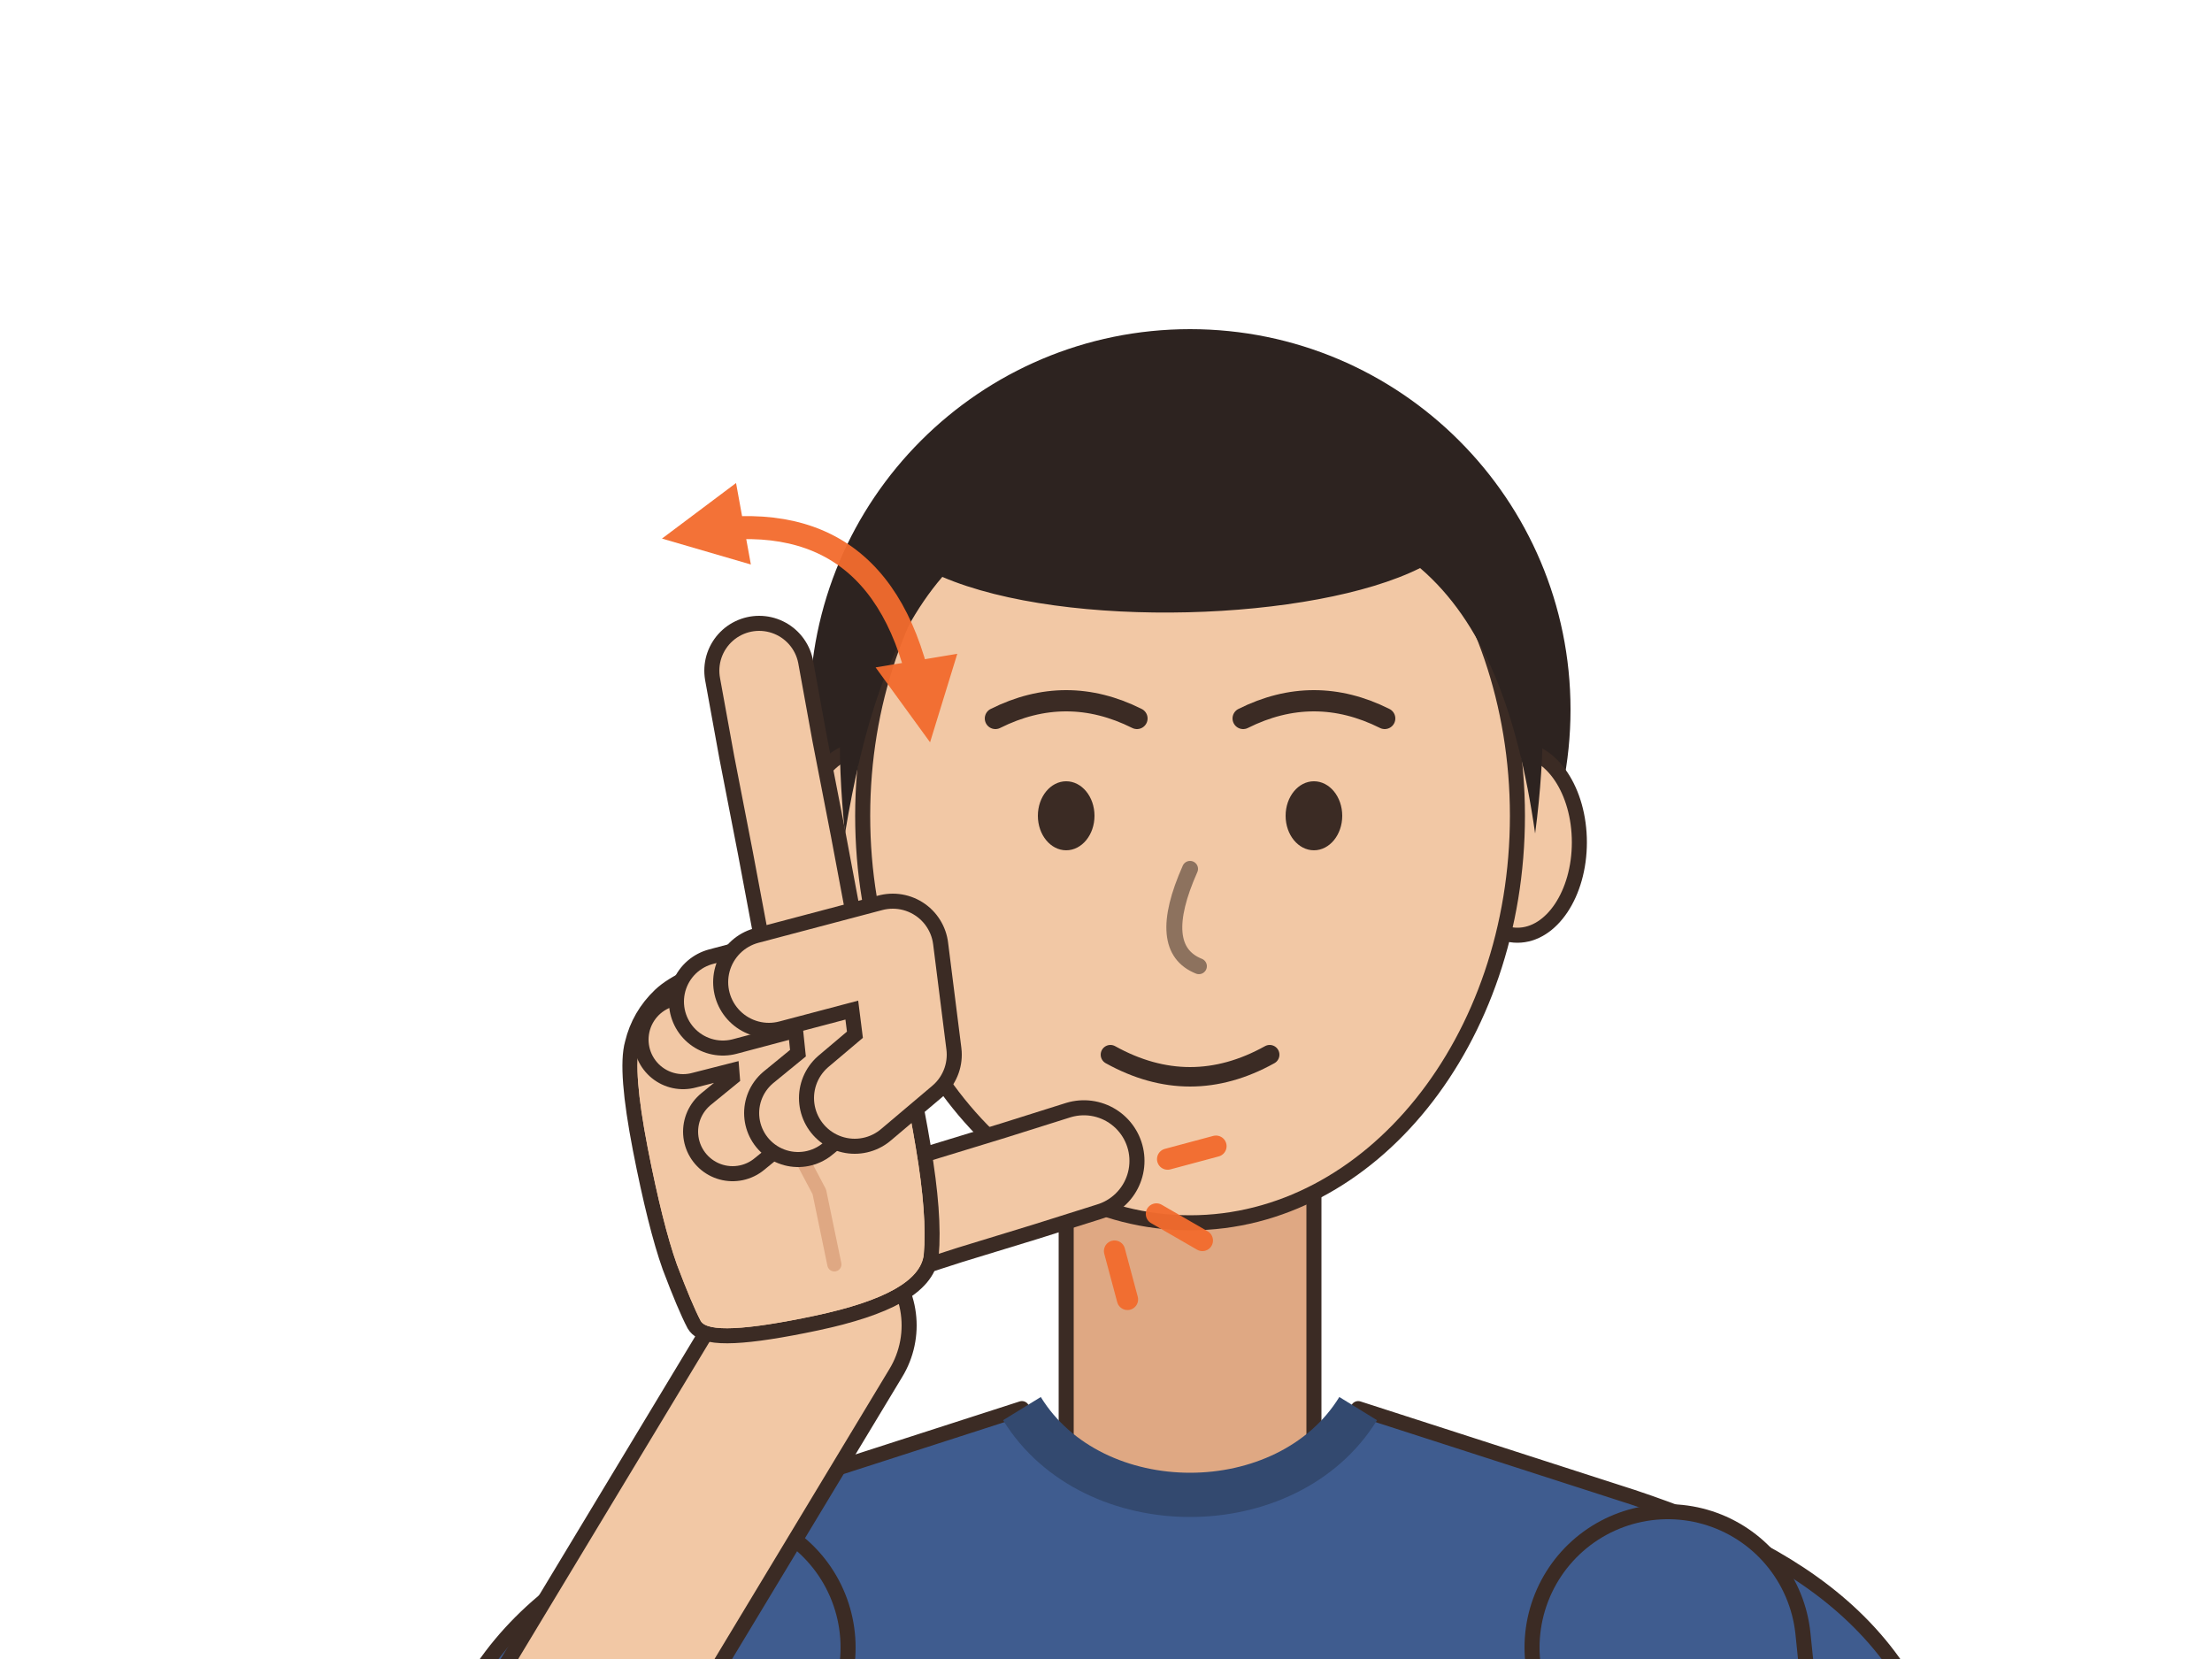
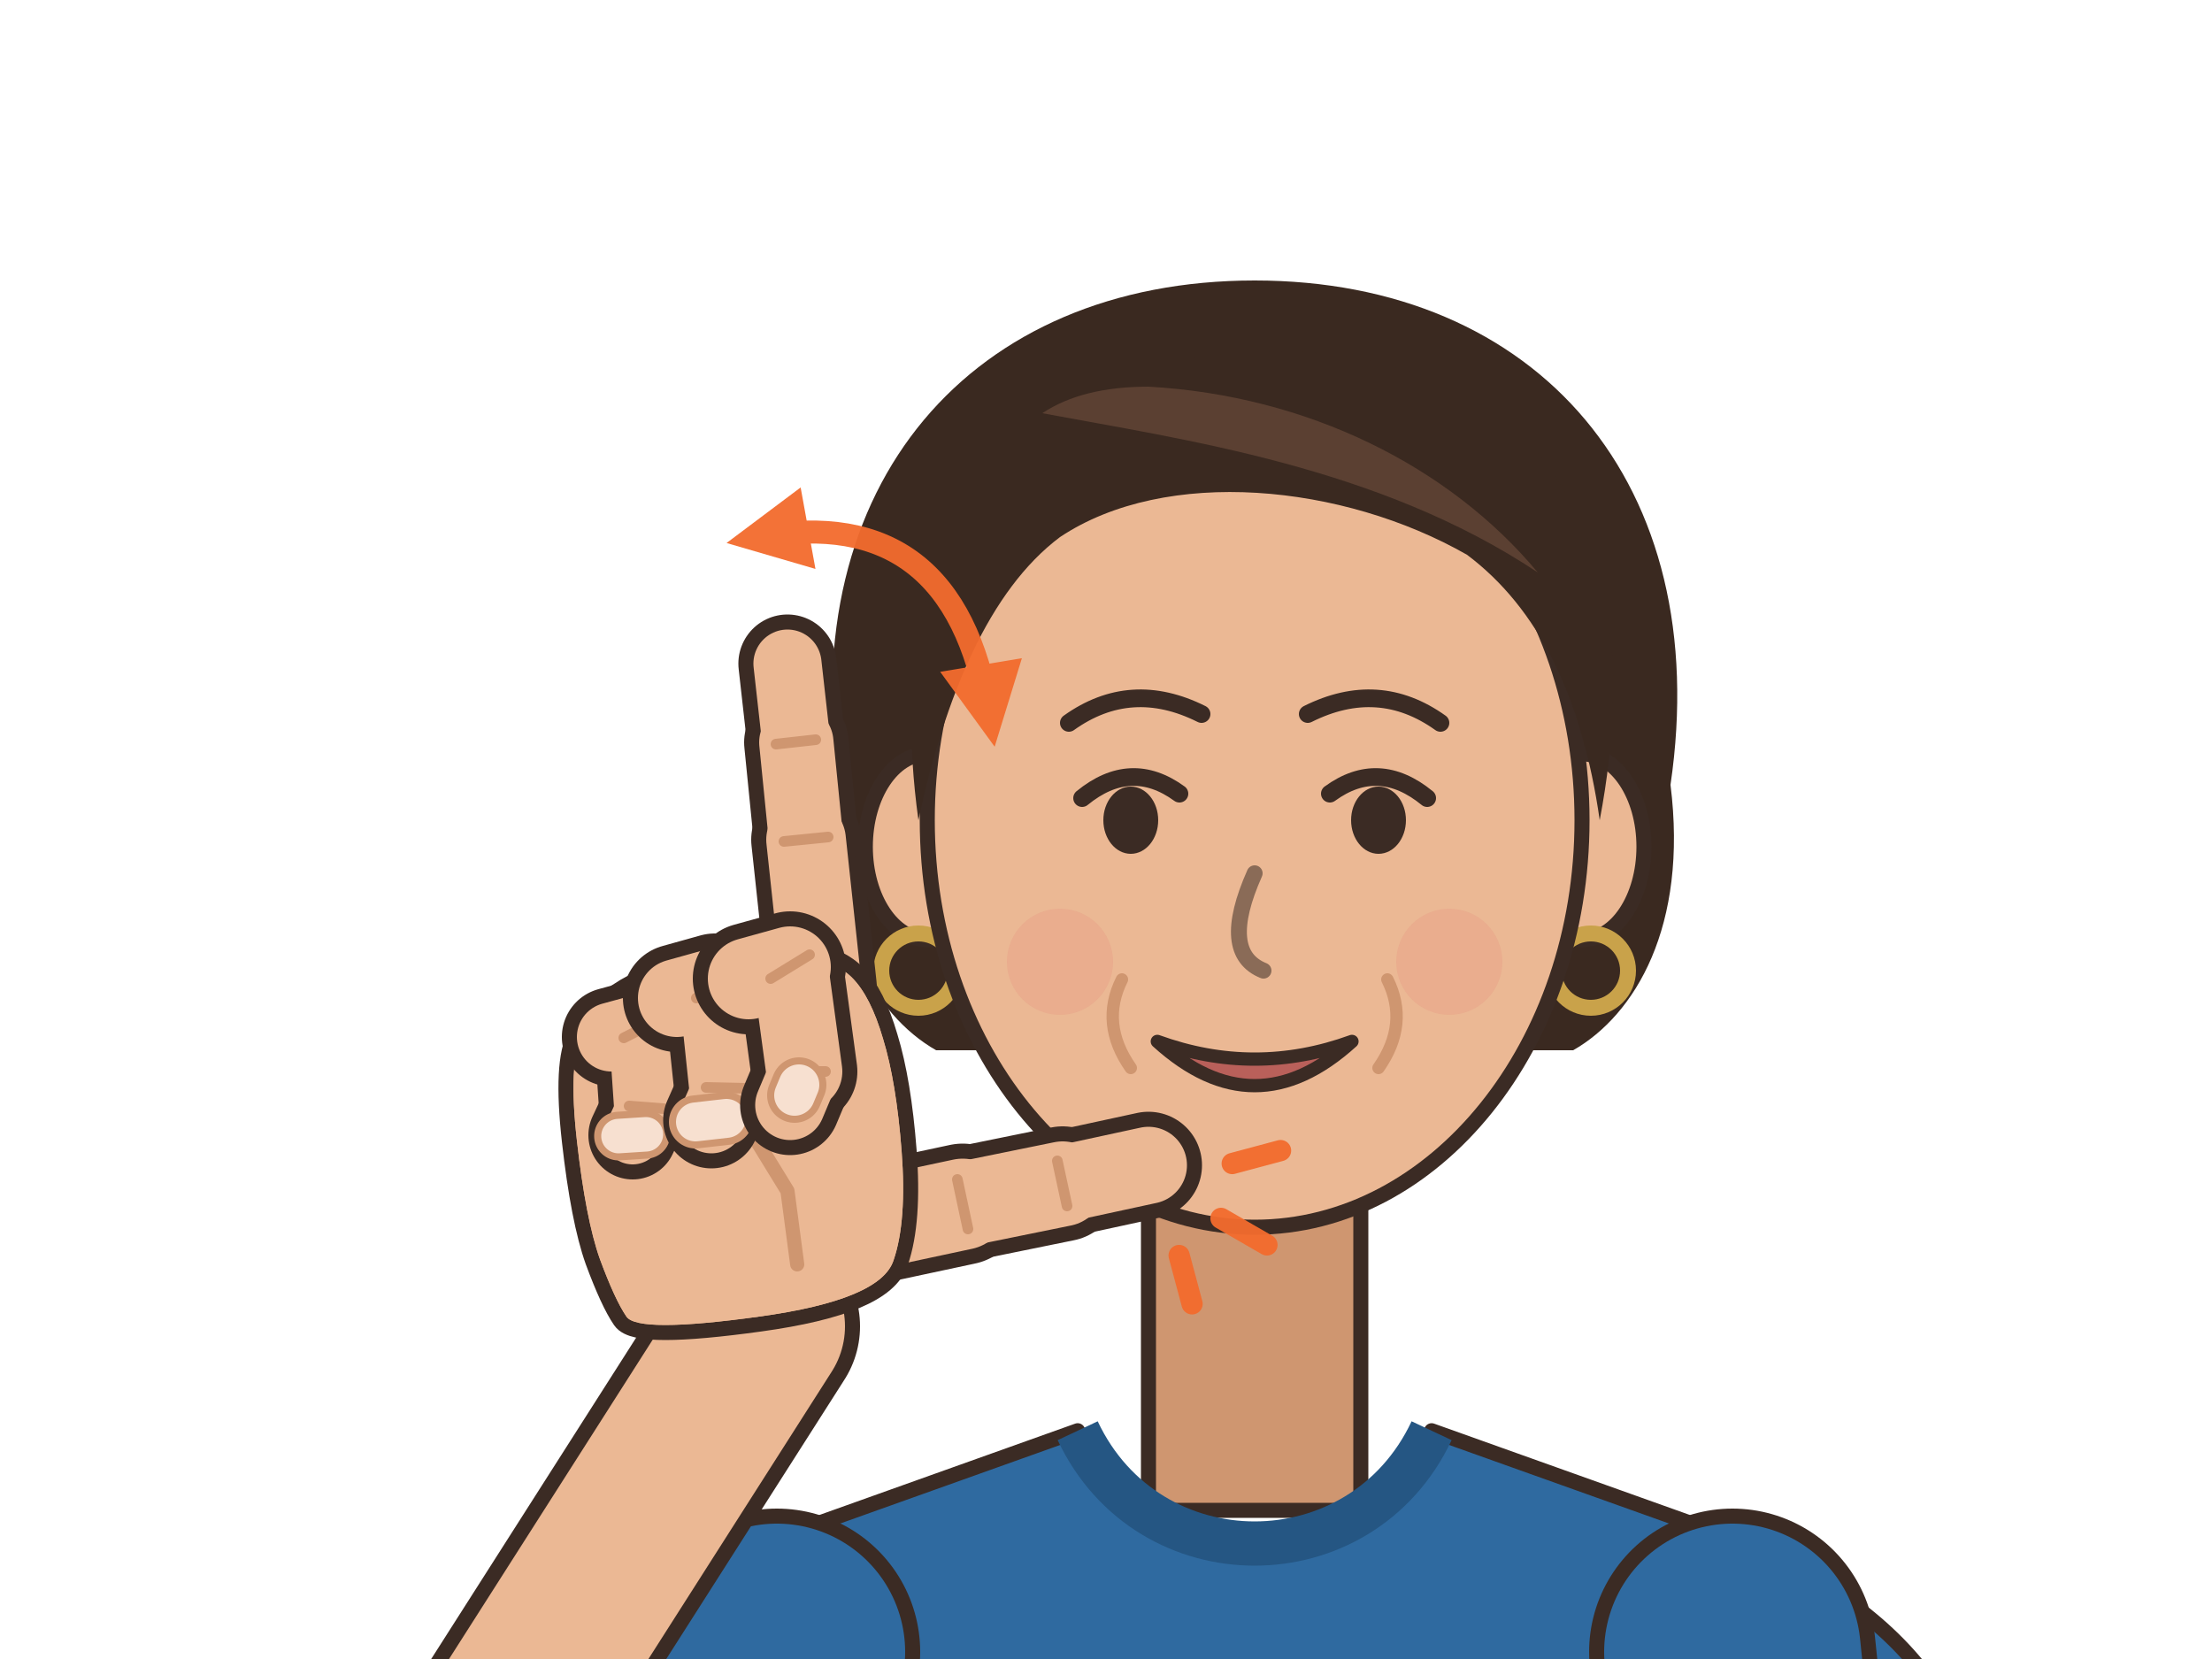
- <svg xmlns="http://www.w3.org/2000/svg" viewBox="65.5 5.8 250 187.5" role="img" aria-label="Sinal de água em Libras">
+ <svg xmlns="http://www.w3.org/2000/svg" viewBox="58.2 5.3 250 187.5" role="img" aria-label="Sinal de água em Libras">
  <defs>
    <marker id="agua-tip" viewBox="0 0 10 10" refX="6" refY="5" markerWidth="3.6" markerHeight="3.6" orient="auto-start-reverse">
      <path d="M0 0L10 5L0 10Z" fill="#f26b2d" />
    </marker>
-     <path id="agua-right-up" d="M146 192L115.5 225.9" />
-     <path id="agua-right-fo" d="M115.5 225.9L157.9 155.6" />
-     <path id="agua-right-sl" d="M146 192L133.2 206.2" />
-     <path id="agua-h0-palm" d="M144.7 155.1Q145.8 157 157.6 154.5Q169.4 152 169.9 147.6Q170.3 143.2 169 135.5Q167.7 127.7 166.2 122.9Q164.6 118.1 163 116.1Q161.4 114 158.3 113.6Q155.3 113.2 149.1 115Q142.8 116.9 140.7 118.9Q138.5 121 137.8 123.9Q137 126.7 138.7 135.5Q140.4 144.2 142 148.7Q143.7 153.2 144.7 155.1Z" />
-     <path id="agua-h0-crease" d="M146.7 125.7L153.5 131.8L158.1 140.5L159.8 148.7" />
-     <path id="agua-h0-pinky" d="M142.7 123.3L152.5 120.8L153.2 129.7L148.3 133.7" />
-     <path id="agua-h0-pinky-nail" d="M152 130.7L149.4 132.8" />
-     <path id="agua-h0-ring" d="M147.2 119L160 115.6L161.2 127.1L155.7 131.6" />
-     <path id="agua-h0-ring-nail" d="M159.8 128.2L156.9 130.7" />
-     <path id="agua-h0-middle" d="M152.4 116.8L166.4 113.1L167.9 125L162.1 129.9" />
-     <path id="agua-h0-middle-nail" d="M166.4 126.2L163.3 128.9" />
-     <path id="agua-h0-index" d="M158.1 117.7L155 101.2L152.9 90.4L151.3 81.6">
-       <animate attributeName="d" dur="2s" repeatCount="indefinite" values="M158.1 117.7L155 101.2L152.9 90.4L151.3 81.6;M158.1 117.7L155 101.2L152.9 90.4L151.3 81.6;M158.1 117.7L155 101.2L152.9 90.4L151.3 81.6;M158.1 117.7L155 101.2L152.9 90.4L151.3 81.6;M158.1 117.7L155 101.2L152.9 90.4L151.3 81.6;M158.1 117.7L155 101.2L152.9 90.4L151.3 81.6;M158.1 117.7L155 101.2L152.9 90.4L151.3 81.6;M158.1 117.7L156.7 101L159.1 90.8L162.3 83.3;M158.1 117.7L160 101.4L168.1 99.2L174.8 102.1;M158.1 117.7L161.7 102.1L169.9 105.6L173.8 113.4;M158.1 117.7L160 101.4L168.1 99.2L174.8 102.1;M158.1 117.7L156.7 101L159.1 90.8L162.3 83.3;M158.1 117.7L155 101.2L152.9 90.4L151.3 81.6;M158.1 117.7L156.7 101L159.1 90.8L162.3 83.3;M158.1 117.7L160 101.4L168.1 99.2L174.8 102.1;M158.1 117.7L161.7 102.1L169.9 105.6L173.8 113.4;M158.1 117.7L160 101.4L168.1 99.2L174.8 102.1;M158.1 117.7L156.7 101L159.1 90.8L162.3 83.3;M158.1 117.7L155 101.2L152.9 90.4L151.3 81.6;M158.1 117.7L156.7 101L159.1 90.8L162.3 83.3;M158.1 117.7L160 101.4L168.1 99.2L174.8 102.1;M158.1 117.7L161.7 102.1L169.9 105.6L173.8 113.4;M158.1 117.7L160 101.4L168.1 99.2L174.8 102.1;M158.1 117.7L156.7 101L159.1 90.8L162.3 83.3;M158.1 117.7L155 101.2L152.9 90.4L151.3 81.6;M158.1 117.7L155 101.2L152.9 90.4L151.3 81.6;M158.1 117.7L155 101.2L152.9 90.4L151.3 81.6;M158.1 117.7L155 101.2L152.9 90.4L151.3 81.6;M158.1 117.7L155 101.2L152.9 90.4L151.3 81.6;M158.1 117.7L155 101.2L152.9 90.4L151.3 81.6;M158.1 117.7L155 101.2L152.9 90.4L151.3 81.6;M158.1 117.7L155 101.2L152.9 90.4L151.3 81.6;M158.1 117.7L155 101.2L152.9 90.4L151.3 81.6;M158.1 117.7L155 101.2L152.9 90.4L151.3 81.6;M158.1 117.7L155 101.2L152.9 90.4L151.3 81.6;M158.1 117.7L155 101.2L152.9 90.4L151.3 81.6;M158.1 117.7L155 101.2L152.9 90.4L151.3 81.6;M158.1 117.7L155 101.2L152.9 90.4L151.3 81.6;M158.1 117.7L155 101.2L152.9 90.4L151.3 81.6;M158.1 117.7L155 101.2L152.9 90.4L151.3 81.6;M158.1 117.7L155 101.2L152.9 90.4L151.3 81.6" />
+     <path id="agua-right-up" d="M146 192L97 229.2" />
+     <path id="agua-right-fo" d="M97 229.2L144.2 155.2" />
+     <path id="agua-right-sl" d="M146 192L125.4 207.6" />
+     <path id="agua-h0-palm" d="M129 154.1Q130.3 156 144 154.1Q157.8 152.2 159.2 147.7Q160.7 143.3 160.1 135.4Q159.5 127.6 158 122.7Q156.6 117.9 154.5 115.8Q152.4 113.7 148 113.3Q143.6 112.8 138.2 114.1Q132.8 115.4 129.2 117.5Q125.7 119.6 124 122.5Q122.4 125.3 123.4 134.2Q124.4 143.1 126 147.6Q127.7 152.2 129 154.1Z" />
+     <path id="agua-h0-crease" d="M132.8 124.9L141.8 131.1L147.2 139.9L148.3 148.2" />
+     <path id="agua-h0-pinky-s0" d="M127.3 122.5L130.6 121.6" />
+     <path id="agua-h0-pinky-s1" d="M130.6 121.6L131.2 130.4" />
+     <path id="agua-h0-pinky-s2" d="M131.2 130.4L129.7 133.6" />
+     <path id="agua-h0-pinky-c0" d="M128.7 122.6L132.6 120.6" />
+     <path id="agua-h0-pinky-c1" d="M129.3 130.3L133.2 130.6" />
+     <path id="agua-h0-pinky-nail" d="M128.1 133.7L131.2 133.5" />
+     <path id="agua-h0-ring-s0" d="M134.7 118.1L139 116.9" />
+     <path id="agua-h0-ring-s1" d="M139 116.9L140.2 128.3" />
+     <path id="agua-h0-ring-s2" d="M140.2 128.3L138.6 131.9" />
+     <path id="agua-h0-ring-c0" d="M136.9 118.1L141.2 115.7" />
+     <path id="agua-h0-ring-c1" d="M138 128.2L142.5 128.3" />
+     <path id="agua-h0-ring-nail" d="M136.8 132.1L140.3 131.7" />
+     <path id="agua-h0-middle-s0" d="M142.8 115.9L147.5 114.6" />
+     <path id="agua-h0-middle-s1" d="M147.5 114.6L149.1 126.4" />
+     <path id="agua-h0-middle-s2" d="M149.1 126.4L147.5 130.2" />
+     <path id="agua-h0-middle-c0" d="M145.3 115.9L149.7 113.2" />
+     <path id="agua-h0-middle-c1" d="M146.8 126.4L151.5 126.4" />
+     <path id="agua-h0-middle-nail" d="M148.5 127.9L148 129.1" />
+     <path id="agua-h0-index-s0" d="M151.1 116.9L149.3 100.2">
+       <animate attributeName="d" dur="2s" repeatCount="indefinite" values="M151.1 116.9L149.3 100.2;M151.1 116.9L149.3 100.2;M151.1 116.9L149.3 100.2;M151.1 116.9L149.3 100.2;M151.1 116.9L149.3 100.2;M151.1 116.9L149.3 100.2;M151.1 116.9L149.3 100.2;M151.1 116.9L150.4 100.5;M151.1 116.9L152.6 103.8;M151.1 116.9L153.6 106.8;M151.1 116.9L152.6 103.8;M151.1 116.9L150.4 100.5;M151.1 116.9L149.3 100.2;M151.1 116.9L150.4 100.5;M151.1 116.9L152.6 103.8;M151.1 116.9L153.6 106.8;M151.1 116.9L152.6 103.8;M151.1 116.9L150.4 100.5;M151.1 116.9L149.3 100.2;M151.1 116.9L150.4 100.5;M151.1 116.9L152.6 103.8;M151.1 116.9L153.6 106.8;M151.1 116.9L152.6 103.8;M151.1 116.9L150.4 100.5;M151.1 116.9L149.3 100.2;M151.1 116.9L149.3 100.2;M151.1 116.9L149.3 100.2;M151.1 116.9L149.3 100.2;M151.1 116.9L149.3 100.2;M151.1 116.9L149.3 100.2;M151.1 116.9L149.3 100.2;M151.1 116.9L149.3 100.2;M151.1 116.9L149.3 100.2;M151.1 116.9L149.3 100.2;M151.1 116.9L149.3 100.2;M151.1 116.9L149.3 100.2;M151.1 116.9L149.3 100.2;M151.1 116.9L149.3 100.2;M151.1 116.9L149.3 100.2;M151.1 116.9L149.3 100.2;M151.1 116.9L149.3 100.2" />
    </path>
-     <path id="agua-h0-index-nail" d="M152.5 88.2L151.5 83.1">
-       <animate attributeName="d" dur="2s" repeatCount="indefinite" values="M152.5 88.2L151.5 83.1;M152.5 88.2L151.5 83.1;M152.5 88.2L151.5 83.1;M152.5 88.2L151.5 83.1;M152.5 88.2L151.5 83.1;M152.5 88.2L151.5 83.1;M152.5 88.2L151.5 83.1;M159.9 88.9L161.7 84.7;M169.8 99.9L173.4 101.5;M170.9 107.6L173.1 112;M169.8 99.9L173.4 101.5;M159.9 88.9L161.7 84.7;M152.5 88.2L151.5 83.1;M159.9 88.9L161.7 84.7;M169.8 99.9L173.4 101.5;M170.9 107.6L173.1 112;M169.8 99.9L173.4 101.5;M159.9 88.9L161.7 84.7;M152.5 88.2L151.5 83.1;M159.9 88.9L161.7 84.7;M169.8 99.9L173.4 101.5;M170.9 107.6L173.1 112;M169.8 99.9L173.4 101.5;M159.9 88.9L161.7 84.7;M152.5 88.2L151.5 83.1;M152.5 88.2L151.5 83.1;M152.5 88.2L151.5 83.1;M152.5 88.2L151.5 83.1;M152.5 88.2L151.5 83.1;M152.5 88.2L151.5 83.1;M152.5 88.2L151.5 83.1;M152.5 88.2L151.5 83.1;M152.5 88.2L151.5 83.1;M152.5 88.2L151.5 83.1;M152.5 88.2L151.5 83.1;M152.5 88.2L151.5 83.1;M152.5 88.2L151.5 83.1;M152.5 88.2L151.5 83.1;M152.5 88.2L151.5 83.1;M152.5 88.2L151.5 83.1;M152.5 88.2L151.5 83.1" />
+     <path id="agua-h0-index-s1" d="M149.3 100.2L148.2 89.2">
+       <animate attributeName="d" dur="2s" repeatCount="indefinite" values="M149.3 100.2L148.2 89.2;M149.3 100.2L148.2 89.2;M149.3 100.2L148.2 89.2;M149.3 100.2L148.2 89.2;M149.3 100.2L148.2 89.2;M149.3 100.2L148.2 89.2;M149.3 100.2L148.2 89.2;M150.4 100.5L151.1 91.3;M152.6 103.8L155.5 105.3;M153.6 106.8L156.4 114.3;M152.6 103.8L155.5 105.3;M150.4 100.5L151.1 91.3;M149.3 100.2L148.2 89.2;M150.4 100.5L151.1 91.3;M152.6 103.8L155.5 105.3;M153.6 106.8L156.4 114.3;M152.6 103.8L155.5 105.3;M150.4 100.5L151.1 91.3;M149.3 100.2L148.2 89.2;M150.4 100.5L151.1 91.3;M152.6 103.8L155.5 105.3;M153.6 106.8L156.4 114.3;M152.6 103.8L155.5 105.3;M150.4 100.5L151.1 91.3;M149.3 100.2L148.2 89.2;M149.3 100.2L148.2 89.2;M149.3 100.2L148.2 89.2;M149.3 100.2L148.2 89.2;M149.3 100.2L148.2 89.2;M149.3 100.2L148.2 89.2;M149.3 100.2L148.2 89.2;M149.3 100.2L148.2 89.2;M149.3 100.2L148.2 89.2;M149.3 100.2L148.2 89.2;M149.3 100.2L148.2 89.2;M149.3 100.2L148.2 89.2;M149.3 100.2L148.2 89.2;M149.3 100.2L148.2 89.2;M149.3 100.2L148.2 89.2;M149.3 100.2L148.2 89.2;M149.3 100.2L148.2 89.2" />
    </path>
-     <path id="agua-h0-thumb" d="M163.2 144.8L172.2 141.9L180.7 139.3L188 137" />
-     <path id="agua-h0-thumb-nail" d="M182.5 138.7L186.6 137.4" />
+     <path id="agua-h0-index-s2" d="M148.2 89.2L147.2 80.3">
+       <animate attributeName="d" dur="2s" repeatCount="indefinite" values="M148.2 89.2L147.2 80.3;M148.2 89.2L147.2 80.3;M148.2 89.2L147.2 80.3;M148.2 89.2L147.2 80.3;M148.2 89.2L147.2 80.3;M148.2 89.2L147.2 80.3;M148.2 89.2L147.2 80.3;M151.1 91.3L152 84.6;M155.5 105.3L158 109.8;M156.4 114.3L157.9 122.7;M155.5 105.3L158 109.8;M151.1 91.3L152 84.6;M148.2 89.2L147.2 80.3;M151.1 91.3L152 84.6;M155.5 105.3L158 109.8;M156.4 114.3L157.9 122.7;M155.5 105.3L158 109.8;M151.1 91.3L152 84.6;M148.2 89.2L147.2 80.3;M151.1 91.3L152 84.6;M155.5 105.3L158 109.8;M156.4 114.3L157.9 122.7;M155.5 105.3L158 109.8;M151.1 91.3L152 84.6;M148.2 89.2L147.2 80.3;M148.2 89.2L147.2 80.3;M148.2 89.2L147.2 80.3;M148.2 89.2L147.2 80.3;M148.2 89.2L147.2 80.3;M148.2 89.2L147.2 80.3;M148.2 89.2L147.2 80.3;M148.2 89.2L147.2 80.3;M148.2 89.2L147.2 80.3;M148.2 89.2L147.2 80.3;M148.2 89.2L147.2 80.3;M148.2 89.2L147.2 80.3;M148.2 89.2L147.2 80.3;M148.2 89.2L147.2 80.3;M148.2 89.2L147.2 80.3;M148.2 89.2L147.2 80.3;M148.2 89.2L147.2 80.3" />
+     </path>
+     <path id="agua-h0-index-c0" d="M151.8 99.9L146.8 100.4">
+       <animate attributeName="d" dur="2s" repeatCount="indefinite" values="M151.8 99.9L146.8 100.4;M151.8 99.9L146.8 100.4;M151.8 99.9L146.8 100.4;M151.8 99.9L146.8 100.4;M151.8 99.9L146.8 100.4;M151.8 99.9L146.8 100.4;M151.8 99.9L146.8 100.4;M153 100.5L147.9 100.5;M154.9 104.7L150.2 102.9;M154.7 109L152.5 104.5;M154.9 104.7L150.2 102.9;M153 100.5L147.9 100.5;M151.8 99.9L146.8 100.4;M153 100.5L147.9 100.5;M154.9 104.7L150.2 102.9;M154.7 109L152.5 104.5;M154.9 104.7L150.2 102.9;M153 100.5L147.9 100.5;M151.8 99.9L146.8 100.4;M153 100.5L147.9 100.5;M154.9 104.7L150.2 102.9;M154.7 109L152.5 104.5;M154.9 104.7L150.2 102.9;M153 100.5L147.9 100.5;M151.8 99.9L146.8 100.4;M151.8 99.9L146.8 100.4;M151.8 99.9L146.8 100.4;M151.8 99.9L146.8 100.4;M151.8 99.9L146.8 100.4;M151.8 99.9L146.8 100.4;M151.8 99.9L146.8 100.4;M151.8 99.9L146.8 100.4;M151.8 99.9L146.8 100.4;M151.8 99.9L146.8 100.4;M151.8 99.9L146.8 100.4;M151.8 99.9L146.8 100.4;M151.8 99.9L146.8 100.4;M151.8 99.9L146.8 100.4;M151.8 99.9L146.8 100.4;M151.8 99.9L146.8 100.4;M151.8 99.9L146.8 100.4" />
+     </path>
+     <path id="agua-h0-index-c1" d="M150.4 88.9L145.9 89.4">
+       <animate attributeName="d" dur="2s" repeatCount="indefinite" values="M150.4 88.9L145.9 89.4;M150.4 88.9L145.9 89.4;M150.4 88.9L145.9 89.4;M150.4 88.9L145.9 89.4;M150.4 88.9L145.9 89.4;M150.4 88.9L145.9 89.4;M150.4 88.9L145.9 89.4;M153.4 91.5L148.8 91.1;M153.8 106.9L157.2 103.8;M154.2 114.9L158.6 113.7;M153.8 106.9L157.2 103.8;M153.4 91.5L148.8 91.1;M150.4 88.9L145.9 89.4;M153.4 91.5L148.8 91.1;M153.8 106.9L157.2 103.8;M154.2 114.9L158.6 113.7;M153.8 106.9L157.2 103.8;M153.4 91.5L148.8 91.1;M150.4 88.9L145.9 89.4;M153.4 91.5L148.8 91.1;M153.8 106.9L157.2 103.8;M154.2 114.9L158.6 113.7;M153.8 106.9L157.2 103.8;M153.4 91.5L148.8 91.1;M150.4 88.9L145.9 89.4;M150.4 88.9L145.9 89.4;M150.4 88.9L145.9 89.4;M150.4 88.9L145.9 89.4;M150.4 88.9L145.9 89.4;M150.4 88.9L145.9 89.4;M150.4 88.9L145.9 89.4;M150.4 88.9L145.9 89.4;M150.4 88.9L145.9 89.4;M150.4 88.9L145.9 89.4;M150.4 88.9L145.9 89.4;M150.4 88.9L145.9 89.4;M150.4 88.9L145.9 89.4;M150.4 88.9L145.9 89.4;M150.4 88.9L145.9 89.4;M150.4 88.9L145.9 89.4;M150.4 88.9L145.9 89.4" />
+     </path>
+     <path id="agua-h0-index-nail" d="M156.5 107L157.4 108.7">
+       <animate attributeName="d" dur="2s" repeatCount="indefinite" values="M156.5 107L157.4 108.7;M156.5 107L157.4 108.7;M156.5 107L157.4 108.7;M156.5 107L157.4 108.7;M156.5 107L157.4 108.7;M156.5 107L157.4 108.7;M156.5 107L157.4 108.7;M156.5 107L157.4 108.7;M156.5 107L157.4 108.7;M157 117.5L157.7 121.6;M156.5 107L157.4 108.7;M156.5 107L157.4 108.7;M156.5 107L157.4 108.7;M156.5 107L157.4 108.7;M156.5 107L157.4 108.7;M157 117.5L157.7 121.6;M156.5 107L157.4 108.7;M156.5 107L157.4 108.7;M156.5 107L157.4 108.7;M156.5 107L157.4 108.7;M156.5 107L157.4 108.7;M157 117.5L157.7 121.6;M156.5 107L157.4 108.7;M156.5 107L157.4 108.7;M156.5 107L157.4 108.7;M156.5 107L157.4 108.7;M156.5 107L157.4 108.7;M156.5 107L157.4 108.7;M156.5 107L157.4 108.7;M156.5 107L157.4 108.7;M156.5 107L157.4 108.7;M156.5 107L157.4 108.7;M156.5 107L157.4 108.7;M156.5 107L157.4 108.7;M156.5 107L157.4 108.7;M156.5 107L157.4 108.7;M156.5 107L157.4 108.7;M156.5 107L157.4 108.7;M156.5 107L157.4 108.7;M156.5 107L157.4 108.7;M156.5 107L157.4 108.7" />
+     </path>
+     <path id="agua-h0-thumb-s0" d="M153.9 144.2L167 141.4" />
+     <path id="agua-h0-thumb-s1" d="M167 141.4L178.3 139.1" />
+     <path id="agua-h0-thumb-s2" d="M178.3 139.1L188 137" />
+     <path id="agua-h0-thumb-c0" d="M167.6 144.2L166.4 138.6" />
+     <path id="agua-h0-thumb-c1" d="M178.8 141.6L177.7 136.5" />
  </defs>
  <g id="body">
-     <ellipse cx="200" cy="86" rx="43" ry="43" fill="#2d2320" />
-     <ellipse cx="163" cy="101" rx="7" ry="10.5" fill="#f2c8a5" stroke="#3b2b24" stroke-width="1.7" />
-     <ellipse cx="237" cy="101" rx="7" ry="10.5" fill="#f2c8a5" stroke="#3b2b24" stroke-width="1.7" />
-     <path d="M186 126V176H214V126Z" fill="#dfa883" stroke="#3b2b24" stroke-width="1.7" />
-     <path d="M108 302L113 216C115 192 129 182 150 175L181 165C189 178 211 178 219 165L250 175C271 182 285 192 287 216L292 302Z" fill="#3f5c8f" stroke="#3b2b24" stroke-width="1.7" stroke-linejoin="round" />
-     <path d="M181 165C189 178 211 178 219 165" fill="none" stroke="#33496f" stroke-width="5" />
-     <ellipse cx="200" cy="98" rx="37" ry="46" fill="#f2c8a5" stroke="#3b2b24" stroke-width="1.7" />
-     <path d="M161 100C157 62 174 47 200 47C227 47 244 62 239 100C237 86 233 76 226 70C214 76 186 77 172 71C166 78 163 88 161 100Z" fill="#2d2320" />
-     <path d="M178 87Q186 83 194 87M206 87Q214 83 222 87" fill="none" stroke="#3b2b24" stroke-width="2.4" stroke-linecap="round" />
-     <ellipse cx="186" cy="98" rx="3.2" ry="3.9" fill="#3b2b24" />
-     <ellipse cx="214" cy="98" rx="3.2" ry="3.9" fill="#3b2b24" />
+     <path d="M153 94C148 60 168 37 200 37C232 37 252 60 247 94C249 110 243 120 236 124L164 124C157 120 151 110 153 94Z" fill="#3a2920" />
+     <ellipse cx="163" cy="101" rx="7" ry="10.5" fill="#ebb894" stroke="#3b2b24" stroke-width="1.7" />
+     <ellipse cx="237" cy="101" rx="7" ry="10.5" fill="#ebb894" stroke="#3b2b24" stroke-width="1.7" />
+     <circle cx="162" cy="115" r="4.2" fill="none" stroke="#c9a24a" stroke-width="1.8" />
+     <circle cx="238" cy="115" r="4.2" fill="none" stroke="#c9a24a" stroke-width="1.8" />
+     <path d="M188 128V176H212V128Z" fill="#cf9670" stroke="#3b2b24" stroke-width="1.7" />
+     <path d="M112 302L116 218C118 194 132 184 152 177L180 167C188 184 212 184 220 167L248 177C268 184 282 194 284 218L288 302Z" fill="#2f6aa0" stroke="#3b2b24" stroke-width="1.7" stroke-linejoin="round" />
+     <path d="M180 167C188 184 212 184 220 167" fill="none" stroke="#255683" stroke-width="5" />
+     <ellipse cx="200" cy="98" rx="37" ry="46" fill="#ebb894" stroke="#3b2b24" stroke-width="1.7" />
+     <path d="M162 98C157 62 176 45 202 45C228 45 246 61 239 98C237 84 232 74 224 68C210 60 190 58 178 66C170 72 165 84 162 98Z" fill="#3a2920" />
+     <path d="M176 52C192 55 214 58 232 70C222 58 206 50 188 49C183 49 179 50 176 52Z" fill="#5b4032" />
+     <circle cx="178" cy="114" r="6" fill="#e58f7c" opacity=".28" />
+     <circle cx="222" cy="114" r="6" fill="#e58f7c" opacity=".28" />
+     <path d="M179 87Q186 82 194 86M206 86Q214 82 221 87" fill="none" stroke="#3b2b24" stroke-width="2" stroke-linecap="round" />
+     <ellipse cx="186" cy="98" rx="3.1" ry="3.8" fill="#3b2b24" />
+     <ellipse cx="214" cy="98" rx="3.1" ry="3.8" fill="#3b2b24" />
+     <path d="M180.5 95.5Q186 91 191.5 95M208.5 95Q214 91 219.5 95.5" fill="none" stroke="#3b2b24" stroke-width="2" stroke-linecap="round" />
    <path d="M200 104Q196 113 201 115" fill="none" stroke="#3b2b24" stroke-width="1.8" stroke-linecap="round" opacity=".55" />
-     <path d="M191 125Q200 130 209 125" fill="none" stroke="#3b2b24" stroke-width="2.2" stroke-linecap="round" />
+     <path d="M185 116Q182.5 121 186 126M215 116Q217.5 121 214 126" fill="none" stroke="#cf9670" stroke-width="1.4" stroke-linecap="round" />
+     <path d="M189 123Q200 133 211 123Q200 127 189 123Z" fill="#b9605a" stroke="#3b2b24" stroke-width="1.5" stroke-linejoin="round" />
  </g>
  <g fill="none" stroke-linecap="round">
    <path d="M254 192L266 308" stroke="#3b2b24" stroke-width="27.4" />
    <path d="M266 308L270 410" stroke="#3b2b24" stroke-width="23.4" />
-     <path d="M254 192L266 308" stroke="#f2c8a5" stroke-width="24" />
-     <path d="M266 308L270 410" stroke="#f2c8a5" stroke-width="20" />
+     <path d="M254 192L266 308" stroke="#ebb894" stroke-width="24" />
+     <path d="M266 308L270 410" stroke="#ebb894" stroke-width="20" />
    <path d="M254 192L259 240.7" stroke="#3b2b24" stroke-width="32.4" />
-     <path d="M254 192L259 240.7" stroke="#3f5c8f" stroke-width="29" />
+     <path d="M254 192L259 240.7" stroke="#2f6aa0" stroke-width="29" />
  </g>
  <g fill="none" stroke-linecap="round" stroke-linejoin="round">
    <use href="#agua-right-up" stroke="#3b2b24" stroke-width="27.4" />
-     <use href="#agua-right-up" stroke="#f2c8a5" stroke-width="24" />
+     <use href="#agua-right-up" stroke="#ebb894" stroke-width="24" />
    <use href="#agua-right-sl" stroke="#3b2b24" stroke-width="32.4" />
-     <use href="#agua-right-sl" stroke="#3f5c8f" stroke-width="29" />
+     <use href="#agua-right-sl" stroke="#2f6aa0" stroke-width="29" />
    <use href="#agua-right-fo" stroke="#3b2b24" stroke-width="22.4" />
-     <use href="#agua-right-fo" stroke="#f2c8a5" stroke-width="19" />
+     <use href="#agua-right-fo" stroke="#ebb894" stroke-width="19" />
  </g>
  <g fill="none" stroke-linecap="round" stroke-linejoin="round">
-     <use href="#agua-h0-index" stroke="#3b2b24" stroke-width="12.4" visibility="visible">
-       <animate attributeName="visibility" dur="2s" repeatCount="indefinite" calcMode="discrete" values="visible;visible;visible;visible;visible;visible;visible;visible;hidden;visible;hidden;visible;visible;visible;hidden;visible;hidden;visible;visible;visible;hidden;visible;hidden;visible;visible;visible;visible;visible;visible;visible;visible;visible;visible;visible;visible;visible;visible;visible;visible;visible;visible" />
+     <use href="#agua-h0-index-s0" stroke="#3b2b24" stroke-width="12.4" visibility="visible">
+       <animate attributeName="visibility" dur="2s" repeatCount="indefinite" calcMode="discrete" values="visible;visible;visible;visible;visible;visible;visible;hidden;hidden;hidden;hidden;hidden;visible;hidden;hidden;hidden;hidden;hidden;visible;hidden;hidden;hidden;hidden;hidden;visible;visible;visible;visible;visible;visible;visible;visible;visible;visible;visible;visible;visible;visible;visible;visible;visible" />
    </use>
-     <use href="#agua-h0-index" stroke="#f2c8a5" stroke-width="9" visibility="visible">
-       <animate attributeName="visibility" dur="2s" repeatCount="indefinite" calcMode="discrete" values="visible;visible;visible;visible;visible;visible;visible;visible;hidden;visible;hidden;visible;visible;visible;hidden;visible;hidden;visible;visible;visible;hidden;visible;hidden;visible;visible;visible;visible;visible;visible;visible;visible;visible;visible;visible;visible;visible;visible;visible;visible;visible;visible" />
+     <use href="#agua-h0-index-s1" stroke="#3b2b24" stroke-width="11.8" visibility="visible">
+       <animate attributeName="visibility" dur="2s" repeatCount="indefinite" calcMode="discrete" values="visible;visible;visible;visible;visible;visible;visible;hidden;hidden;hidden;hidden;hidden;visible;hidden;hidden;hidden;hidden;hidden;visible;hidden;hidden;hidden;hidden;hidden;visible;visible;visible;visible;visible;visible;visible;visible;visible;visible;visible;visible;visible;visible;visible;visible;visible" />
    </use>
-     <use href="#agua-h0-thumb" stroke="#3b2b24" stroke-width="13.7" visibility="visible" />
-     <use href="#agua-h0-thumb" stroke="#f2c8a5" stroke-width="10.3" visibility="visible" />
-     <use href="#agua-h0-palm" fill="#f2c8a5" stroke="#3b2b24" stroke-width="3.4" paint-order="stroke" />
-     <use href="#agua-h0-palm" fill="#f2c8a5" />
-     <use href="#agua-h0-crease" stroke="#dfa883" stroke-width="1.6" visibility="visible" />
-     <use href="#agua-h0-pinky" stroke="#3b2b24" stroke-width="11.2" visibility="visible" />
-     <use href="#agua-h0-pinky" stroke="#f2c8a5" stroke-width="7.8" visibility="visible" />
-     <use href="#agua-h0-ring" stroke="#3b2b24" stroke-width="12.2" visibility="visible" />
-     <use href="#agua-h0-ring" stroke="#f2c8a5" stroke-width="8.8" visibility="visible" />
-     <use href="#agua-h0-middle" stroke="#3b2b24" stroke-width="12.6" visibility="visible" />
-     <use href="#agua-h0-middle" stroke="#f2c8a5" stroke-width="9.2" visibility="visible" />
-     <use href="#agua-h0-index" stroke="#3b2b24" stroke-width="12.4" visibility="hidden">
-       <animate attributeName="visibility" dur="2s" repeatCount="indefinite" calcMode="discrete" values="hidden;hidden;hidden;hidden;hidden;hidden;hidden;hidden;visible;hidden;visible;hidden;hidden;hidden;visible;hidden;visible;hidden;hidden;hidden;visible;hidden;visible;hidden;hidden;hidden;hidden;hidden;hidden;hidden;hidden;hidden;hidden;hidden;hidden;hidden;hidden;hidden;hidden;hidden;hidden" />
+     <use href="#agua-h0-index-s2" stroke="#3b2b24" stroke-width="11.1" visibility="visible">
+       <animate attributeName="visibility" dur="2s" repeatCount="indefinite" calcMode="discrete" values="visible;visible;visible;visible;visible;visible;visible;hidden;hidden;hidden;hidden;hidden;visible;hidden;hidden;hidden;hidden;hidden;visible;hidden;hidden;hidden;hidden;hidden;visible;visible;visible;visible;visible;visible;visible;visible;visible;visible;visible;visible;visible;visible;visible;visible;visible" />
    </use>
-     <use href="#agua-h0-index" stroke="#f2c8a5" stroke-width="9" visibility="hidden">
-       <animate attributeName="visibility" dur="2s" repeatCount="indefinite" calcMode="discrete" values="hidden;hidden;hidden;hidden;hidden;hidden;hidden;hidden;visible;hidden;visible;hidden;hidden;hidden;visible;hidden;visible;hidden;hidden;hidden;visible;hidden;visible;hidden;hidden;hidden;hidden;hidden;hidden;hidden;hidden;hidden;hidden;hidden;hidden;hidden;hidden;hidden;hidden;hidden;hidden" />
+     <use href="#agua-h0-index-s0" stroke="#ebb894" stroke-width="9" visibility="visible">
+       <animate attributeName="visibility" dur="2s" repeatCount="indefinite" calcMode="discrete" values="visible;visible;visible;visible;visible;visible;visible;hidden;hidden;hidden;hidden;hidden;visible;hidden;hidden;hidden;hidden;hidden;visible;hidden;hidden;hidden;hidden;hidden;visible;visible;visible;visible;visible;visible;visible;visible;visible;visible;visible;visible;visible;visible;visible;visible;visible" />
+     </use>
+     <use href="#agua-h0-index-s1" stroke="#ebb894" stroke-width="8.4" visibility="visible">
+       <animate attributeName="visibility" dur="2s" repeatCount="indefinite" calcMode="discrete" values="visible;visible;visible;visible;visible;visible;visible;hidden;hidden;hidden;hidden;hidden;visible;hidden;hidden;hidden;hidden;hidden;visible;hidden;hidden;hidden;hidden;hidden;visible;visible;visible;visible;visible;visible;visible;visible;visible;visible;visible;visible;visible;visible;visible;visible;visible" />
+     </use>
+     <use href="#agua-h0-index-s2" stroke="#ebb894" stroke-width="7.7" visibility="visible">
+       <animate attributeName="visibility" dur="2s" repeatCount="indefinite" calcMode="discrete" values="visible;visible;visible;visible;visible;visible;visible;hidden;hidden;hidden;hidden;hidden;visible;hidden;hidden;hidden;hidden;hidden;visible;hidden;hidden;hidden;hidden;hidden;visible;visible;visible;visible;visible;visible;visible;visible;visible;visible;visible;visible;visible;visible;visible;visible;visible" />
+     </use>
+     <use href="#agua-h0-index-c0" stroke="#cf9670" stroke-width="1.2" visibility="visible">
+       <animate attributeName="visibility" dur="2s" repeatCount="indefinite" calcMode="discrete" values="visible;visible;visible;visible;visible;visible;visible;hidden;hidden;hidden;hidden;hidden;visible;hidden;hidden;hidden;hidden;hidden;visible;hidden;hidden;hidden;hidden;hidden;visible;visible;visible;visible;visible;visible;visible;visible;visible;visible;visible;visible;visible;visible;visible;visible;visible" />
+     </use>
+     <use href="#agua-h0-index-c1" stroke="#cf9670" stroke-width="1.2" visibility="visible">
+       <animate attributeName="visibility" dur="2s" repeatCount="indefinite" calcMode="discrete" values="visible;visible;visible;visible;visible;visible;visible;hidden;hidden;hidden;hidden;hidden;visible;hidden;hidden;hidden;hidden;hidden;visible;hidden;hidden;hidden;hidden;hidden;visible;visible;visible;visible;visible;visible;visible;visible;visible;visible;visible;visible;visible;visible;visible;visible;visible" />
+     </use>
+     <use href="#agua-h0-thumb-s0" stroke="#3b2b24" stroke-width="13.7" visibility="visible" />
+     <use href="#agua-h0-thumb-s1" stroke="#3b2b24" stroke-width="13" visibility="visible" />
+     <use href="#agua-h0-thumb-s2" stroke="#3b2b24" stroke-width="12.1" visibility="visible" />
+     <use href="#agua-h0-thumb-s0" stroke="#ebb894" stroke-width="10.3" visibility="visible" />
+     <use href="#agua-h0-thumb-s1" stroke="#ebb894" stroke-width="9.6" visibility="visible" />
+     <use href="#agua-h0-thumb-s2" stroke="#ebb894" stroke-width="8.7" visibility="visible" />
+     <use href="#agua-h0-thumb-c0" stroke="#cf9670" stroke-width="1.2" visibility="visible" />
+     <use href="#agua-h0-thumb-c1" stroke="#cf9670" stroke-width="1.2" visibility="visible" />
+     <use href="#agua-h0-palm" fill="#ebb894" stroke="#3b2b24" stroke-width="3.4" paint-order="stroke" />
+     <use href="#agua-h0-palm" fill="#ebb894" />
+     <use href="#agua-h0-crease" stroke="#cf9670" stroke-width="1.6" visibility="visible" />
+     <use href="#agua-h0-pinky-s0" stroke="#3b2b24" stroke-width="11.2" visibility="visible" />
+     <use href="#agua-h0-pinky-s1" stroke="#3b2b24" stroke-width="10.6" visibility="visible" />
+     <use href="#agua-h0-pinky-s2" stroke="#3b2b24" stroke-width="10" visibility="visible" />
+     <use href="#agua-h0-pinky-s0" stroke="#ebb894" stroke-width="7.8" visibility="visible" />
+     <use href="#agua-h0-pinky-s1" stroke="#ebb894" stroke-width="7.2" visibility="visible" />
+     <use href="#agua-h0-pinky-s2" stroke="#ebb894" stroke-width="6.6" visibility="visible" />
+     <use href="#agua-h0-pinky-c0" stroke="#cf9670" stroke-width="1.2" visibility="visible" />
+     <use href="#agua-h0-pinky-c1" stroke="#cf9670" stroke-width="1.2" visibility="visible" />
+     <use href="#agua-h0-pinky-nail" stroke="#cf9670" stroke-width="5.5" visibility="visible" />
+     <use href="#agua-h0-pinky-nail" stroke="#f7e0d0" stroke-width="3.9" visibility="visible" />
+     <use href="#agua-h0-ring-s0" stroke="#3b2b24" stroke-width="12.2" visibility="visible" />
+     <use href="#agua-h0-ring-s1" stroke="#3b2b24" stroke-width="11.6" visibility="visible" />
+     <use href="#agua-h0-ring-s2" stroke="#3b2b24" stroke-width="10.9" visibility="visible" />
+     <use href="#agua-h0-ring-s0" stroke="#ebb894" stroke-width="8.8" visibility="visible" />
+     <use href="#agua-h0-ring-s1" stroke="#ebb894" stroke-width="8.2" visibility="visible" />
+     <use href="#agua-h0-ring-s2" stroke="#ebb894" stroke-width="7.5" visibility="visible" />
+     <use href="#agua-h0-ring-c0" stroke="#cf9670" stroke-width="1.2" visibility="visible" />
+     <use href="#agua-h0-ring-c1" stroke="#cf9670" stroke-width="1.2" visibility="visible" />
+     <use href="#agua-h0-ring-nail" stroke="#cf9670" stroke-width="6" visibility="visible" />
+     <use href="#agua-h0-ring-nail" stroke="#f7e0d0" stroke-width="4.4" visibility="visible" />
+     <use href="#agua-h0-middle-s0" stroke="#3b2b24" stroke-width="12.6" visibility="visible" />
+     <use href="#agua-h0-middle-s1" stroke="#3b2b24" stroke-width="12" visibility="visible" />
+     <use href="#agua-h0-middle-s2" stroke="#3b2b24" stroke-width="11.3" visibility="visible" />
+     <use href="#agua-h0-middle-s0" stroke="#ebb894" stroke-width="9.2" visibility="visible" />
+     <use href="#agua-h0-middle-s1" stroke="#ebb894" stroke-width="8.6" visibility="visible" />
+     <use href="#agua-h0-middle-s2" stroke="#ebb894" stroke-width="7.9" visibility="visible" />
+     <use href="#agua-h0-middle-c0" stroke="#cf9670" stroke-width="1.2" visibility="visible" />
+     <use href="#agua-h0-middle-c1" stroke="#cf9670" stroke-width="1.2" visibility="visible" />
+     <use href="#agua-h0-middle-nail" stroke="#cf9670" stroke-width="6.2" visibility="visible" />
+     <use href="#agua-h0-middle-nail" stroke="#f7e0d0" stroke-width="4.6" visibility="visible" />
+     <use href="#agua-h0-index-s0" stroke="#3b2b24" stroke-width="12.4" visibility="hidden">
+       <animate attributeName="visibility" dur="2s" repeatCount="indefinite" calcMode="discrete" values="hidden;hidden;hidden;hidden;hidden;hidden;hidden;visible;visible;visible;visible;visible;hidden;visible;visible;visible;visible;visible;hidden;visible;visible;visible;visible;visible;hidden;hidden;hidden;hidden;hidden;hidden;hidden;hidden;hidden;hidden;hidden;hidden;hidden;hidden;hidden;hidden;hidden" />
+     </use>
+     <use href="#agua-h0-index-s1" stroke="#3b2b24" stroke-width="11.8" visibility="hidden">
+       <animate attributeName="visibility" dur="2s" repeatCount="indefinite" calcMode="discrete" values="hidden;hidden;hidden;hidden;hidden;hidden;hidden;visible;visible;visible;visible;visible;hidden;visible;visible;visible;visible;visible;hidden;visible;visible;visible;visible;visible;hidden;hidden;hidden;hidden;hidden;hidden;hidden;hidden;hidden;hidden;hidden;hidden;hidden;hidden;hidden;hidden;hidden" />
+     </use>
+     <use href="#agua-h0-index-s2" stroke="#3b2b24" stroke-width="11.1" visibility="hidden">
+       <animate attributeName="visibility" dur="2s" repeatCount="indefinite" calcMode="discrete" values="hidden;hidden;hidden;hidden;hidden;hidden;hidden;visible;visible;visible;visible;visible;hidden;visible;visible;visible;visible;visible;hidden;visible;visible;visible;visible;visible;hidden;hidden;hidden;hidden;hidden;hidden;hidden;hidden;hidden;hidden;hidden;hidden;hidden;hidden;hidden;hidden;hidden" />
+     </use>
+     <use href="#agua-h0-index-s0" stroke="#ebb894" stroke-width="9" visibility="hidden">
+       <animate attributeName="visibility" dur="2s" repeatCount="indefinite" calcMode="discrete" values="hidden;hidden;hidden;hidden;hidden;hidden;hidden;visible;visible;visible;visible;visible;hidden;visible;visible;visible;visible;visible;hidden;visible;visible;visible;visible;visible;hidden;hidden;hidden;hidden;hidden;hidden;hidden;hidden;hidden;hidden;hidden;hidden;hidden;hidden;hidden;hidden;hidden" />
+     </use>
+     <use href="#agua-h0-index-s1" stroke="#ebb894" stroke-width="8.4" visibility="hidden">
+       <animate attributeName="visibility" dur="2s" repeatCount="indefinite" calcMode="discrete" values="hidden;hidden;hidden;hidden;hidden;hidden;hidden;visible;visible;visible;visible;visible;hidden;visible;visible;visible;visible;visible;hidden;visible;visible;visible;visible;visible;hidden;hidden;hidden;hidden;hidden;hidden;hidden;hidden;hidden;hidden;hidden;hidden;hidden;hidden;hidden;hidden;hidden" />
+     </use>
+     <use href="#agua-h0-index-s2" stroke="#ebb894" stroke-width="7.7" visibility="hidden">
+       <animate attributeName="visibility" dur="2s" repeatCount="indefinite" calcMode="discrete" values="hidden;hidden;hidden;hidden;hidden;hidden;hidden;visible;visible;visible;visible;visible;hidden;visible;visible;visible;visible;visible;hidden;visible;visible;visible;visible;visible;hidden;hidden;hidden;hidden;hidden;hidden;hidden;hidden;hidden;hidden;hidden;hidden;hidden;hidden;hidden;hidden;hidden" />
+     </use>
+     <use href="#agua-h0-index-c0" stroke="#cf9670" stroke-width="1.2" visibility="hidden">
+       <animate attributeName="visibility" dur="2s" repeatCount="indefinite" calcMode="discrete" values="hidden;hidden;hidden;hidden;hidden;hidden;hidden;visible;visible;visible;visible;visible;hidden;visible;visible;visible;visible;visible;hidden;visible;visible;visible;visible;visible;hidden;hidden;hidden;hidden;hidden;hidden;hidden;hidden;hidden;hidden;hidden;hidden;hidden;hidden;hidden;hidden;hidden" />
+     </use>
+     <use href="#agua-h0-index-c1" stroke="#cf9670" stroke-width="1.2" visibility="hidden">
+       <animate attributeName="visibility" dur="2s" repeatCount="indefinite" calcMode="discrete" values="hidden;hidden;hidden;hidden;hidden;hidden;hidden;visible;visible;visible;visible;visible;hidden;visible;visible;visible;visible;visible;hidden;visible;visible;visible;visible;visible;hidden;hidden;hidden;hidden;hidden;hidden;hidden;hidden;hidden;hidden;hidden;hidden;hidden;hidden;hidden;hidden;hidden" />
+     </use>
+     <use href="#agua-h0-index-nail" stroke="#cf9670" stroke-width="6.1" visibility="hidden">
+       <animate attributeName="visibility" dur="2s" repeatCount="indefinite" calcMode="discrete" values="hidden;hidden;hidden;hidden;hidden;hidden;hidden;hidden;visible;visible;visible;hidden;hidden;hidden;visible;visible;visible;hidden;hidden;hidden;visible;visible;visible;hidden;hidden;hidden;hidden;hidden;hidden;hidden;hidden;hidden;hidden;hidden;hidden;hidden;hidden;hidden;hidden;hidden;hidden" />
+     </use>
+     <use href="#agua-h0-index-nail" stroke="#f7e0d0" stroke-width="4.5" visibility="hidden">
+       <animate attributeName="visibility" dur="2s" repeatCount="indefinite" calcMode="discrete" values="hidden;hidden;hidden;hidden;hidden;hidden;hidden;hidden;visible;visible;visible;hidden;hidden;hidden;visible;visible;visible;hidden;hidden;hidden;visible;visible;visible;hidden;hidden;hidden;hidden;hidden;hidden;hidden;hidden;hidden;hidden;hidden;hidden;hidden;hidden;hidden;hidden;hidden;hidden" />
    </use>
  </g>
  <g opacity=".95">
    <path d="M 144 66 Q 166 62 170 86" fill="none" stroke="#f26b2d" stroke-width="2.6" stroke-linecap="round" marker-end="url(#agua-tip)" marker-start="url(#agua-tip)" />
    <g transform="translate(191 140) rotate(120)" stroke="#f26b2d" stroke-width="2.4" stroke-linecap="round">
      <path d="M0 -6V-12M-6 -4L-10 -8M6 -4L10 -8" />
    </g>
  </g>
</svg>
